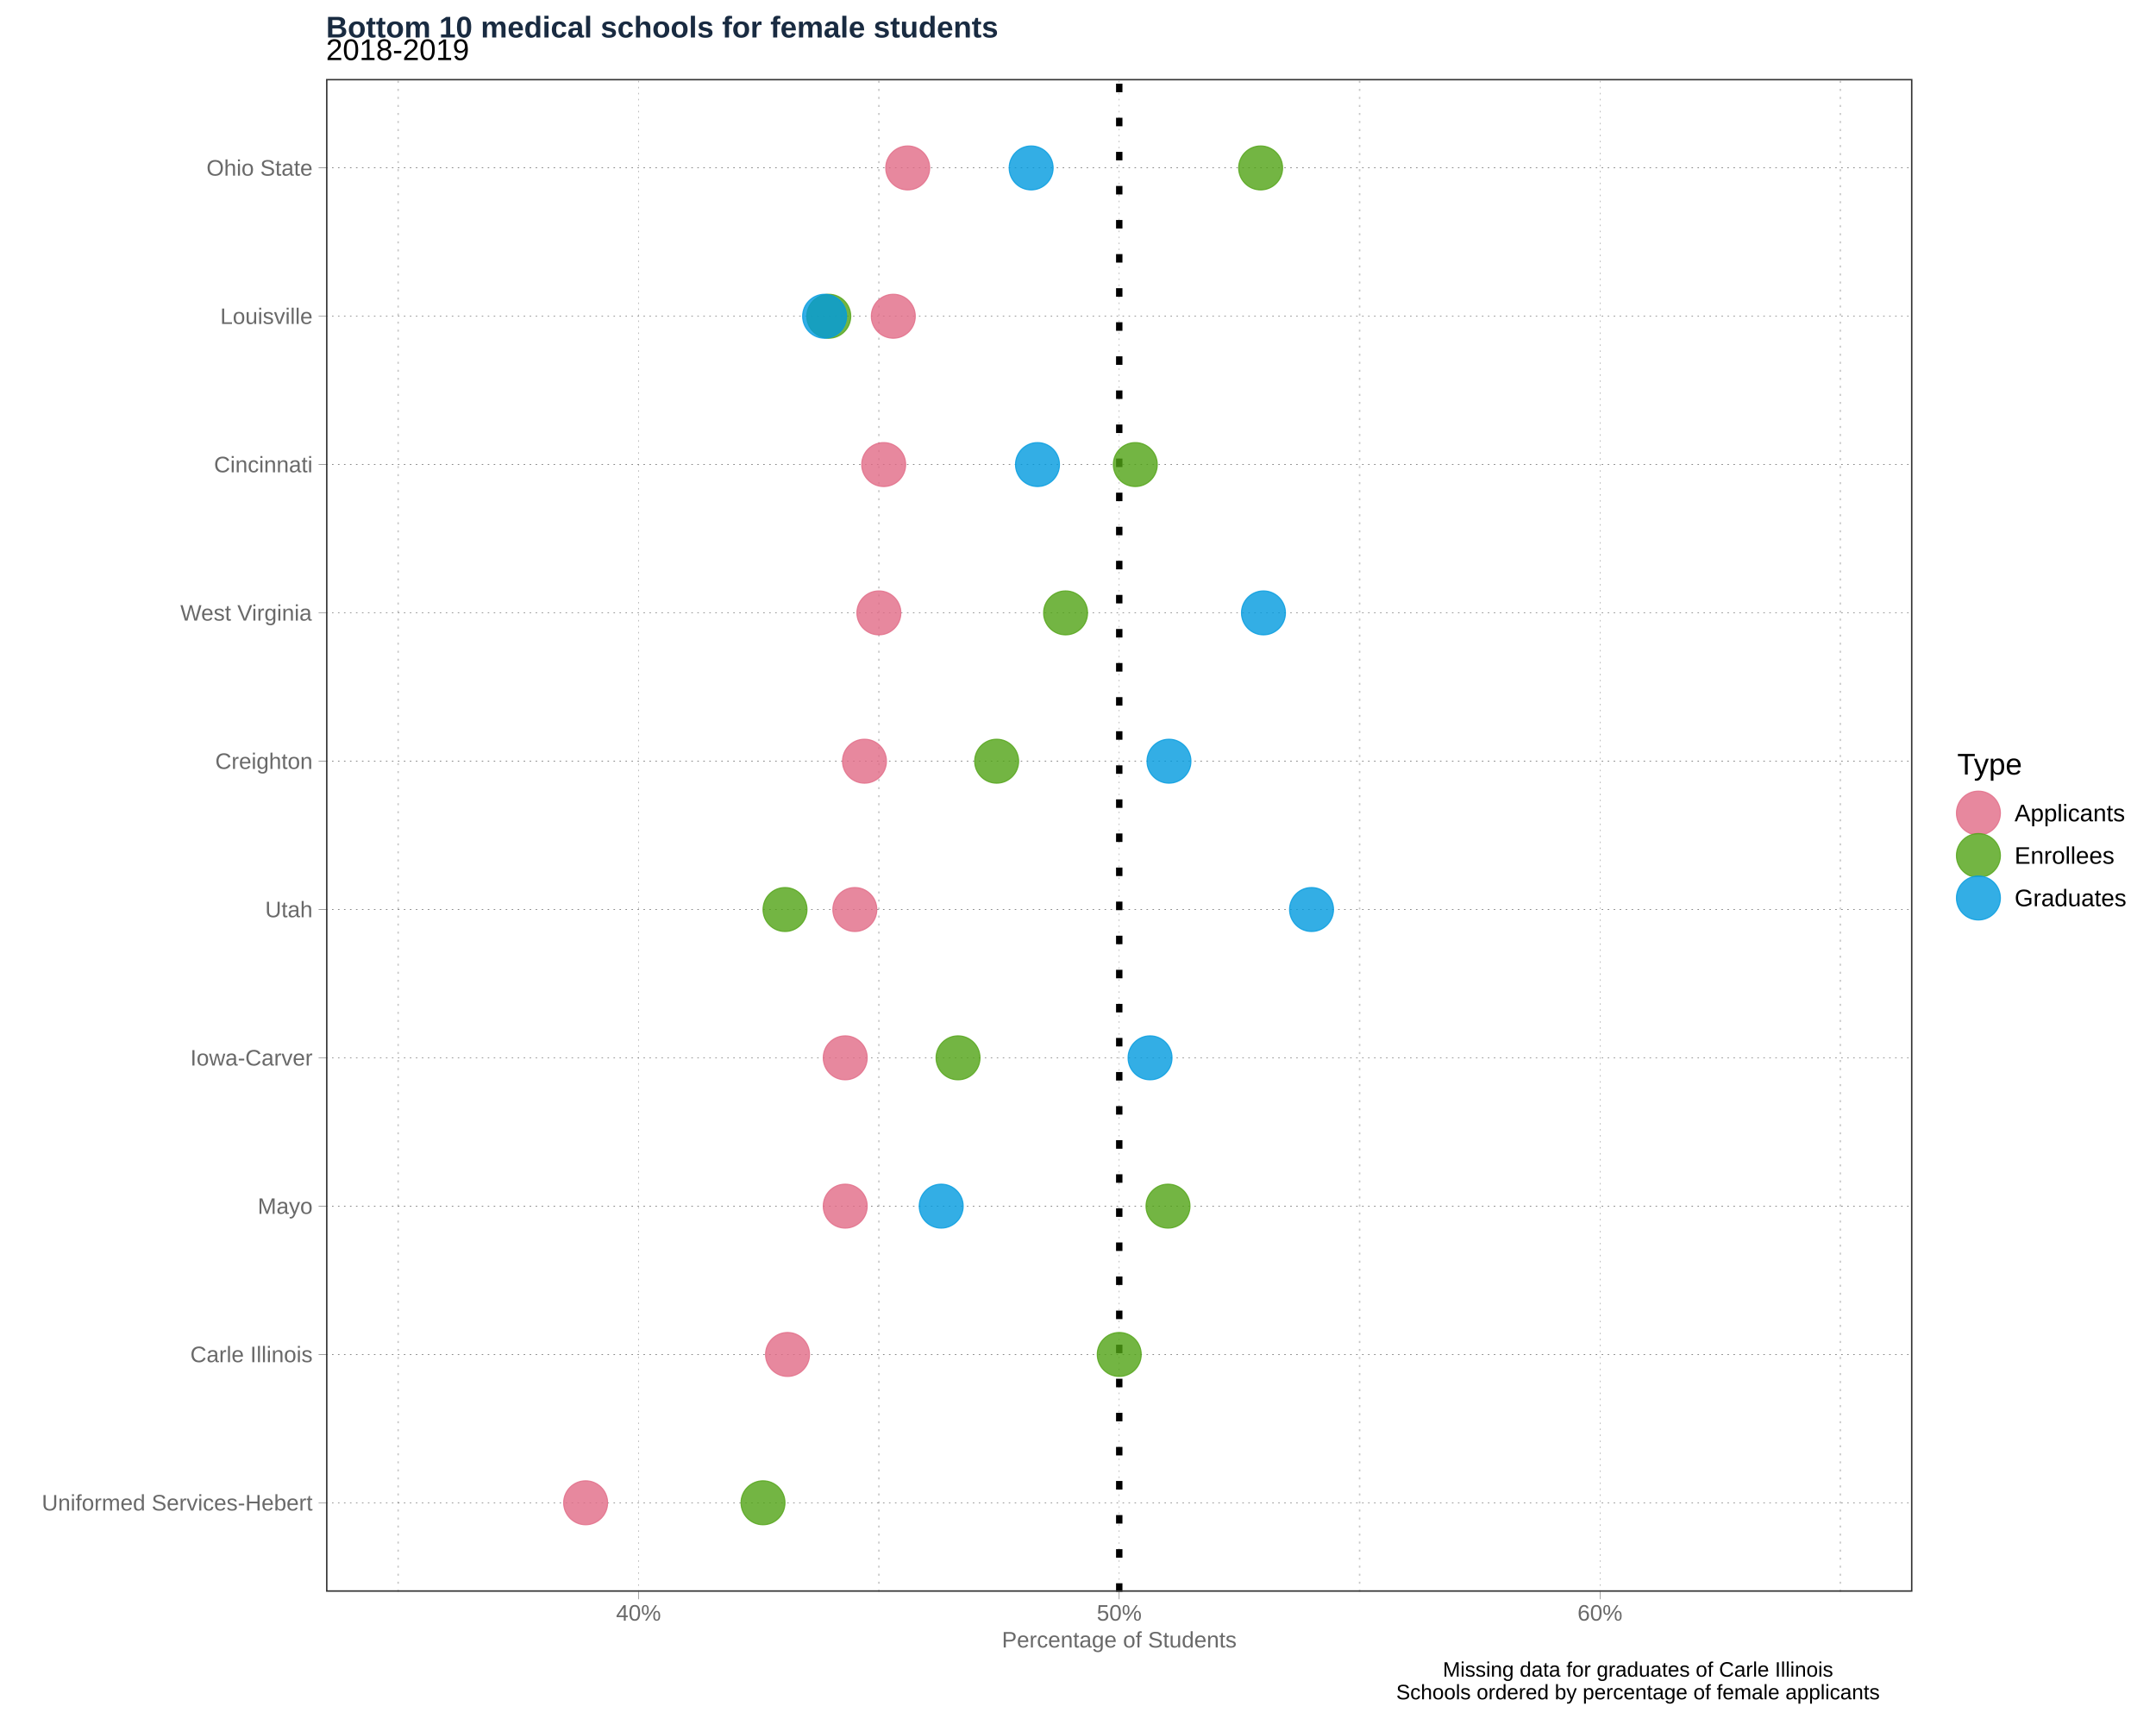
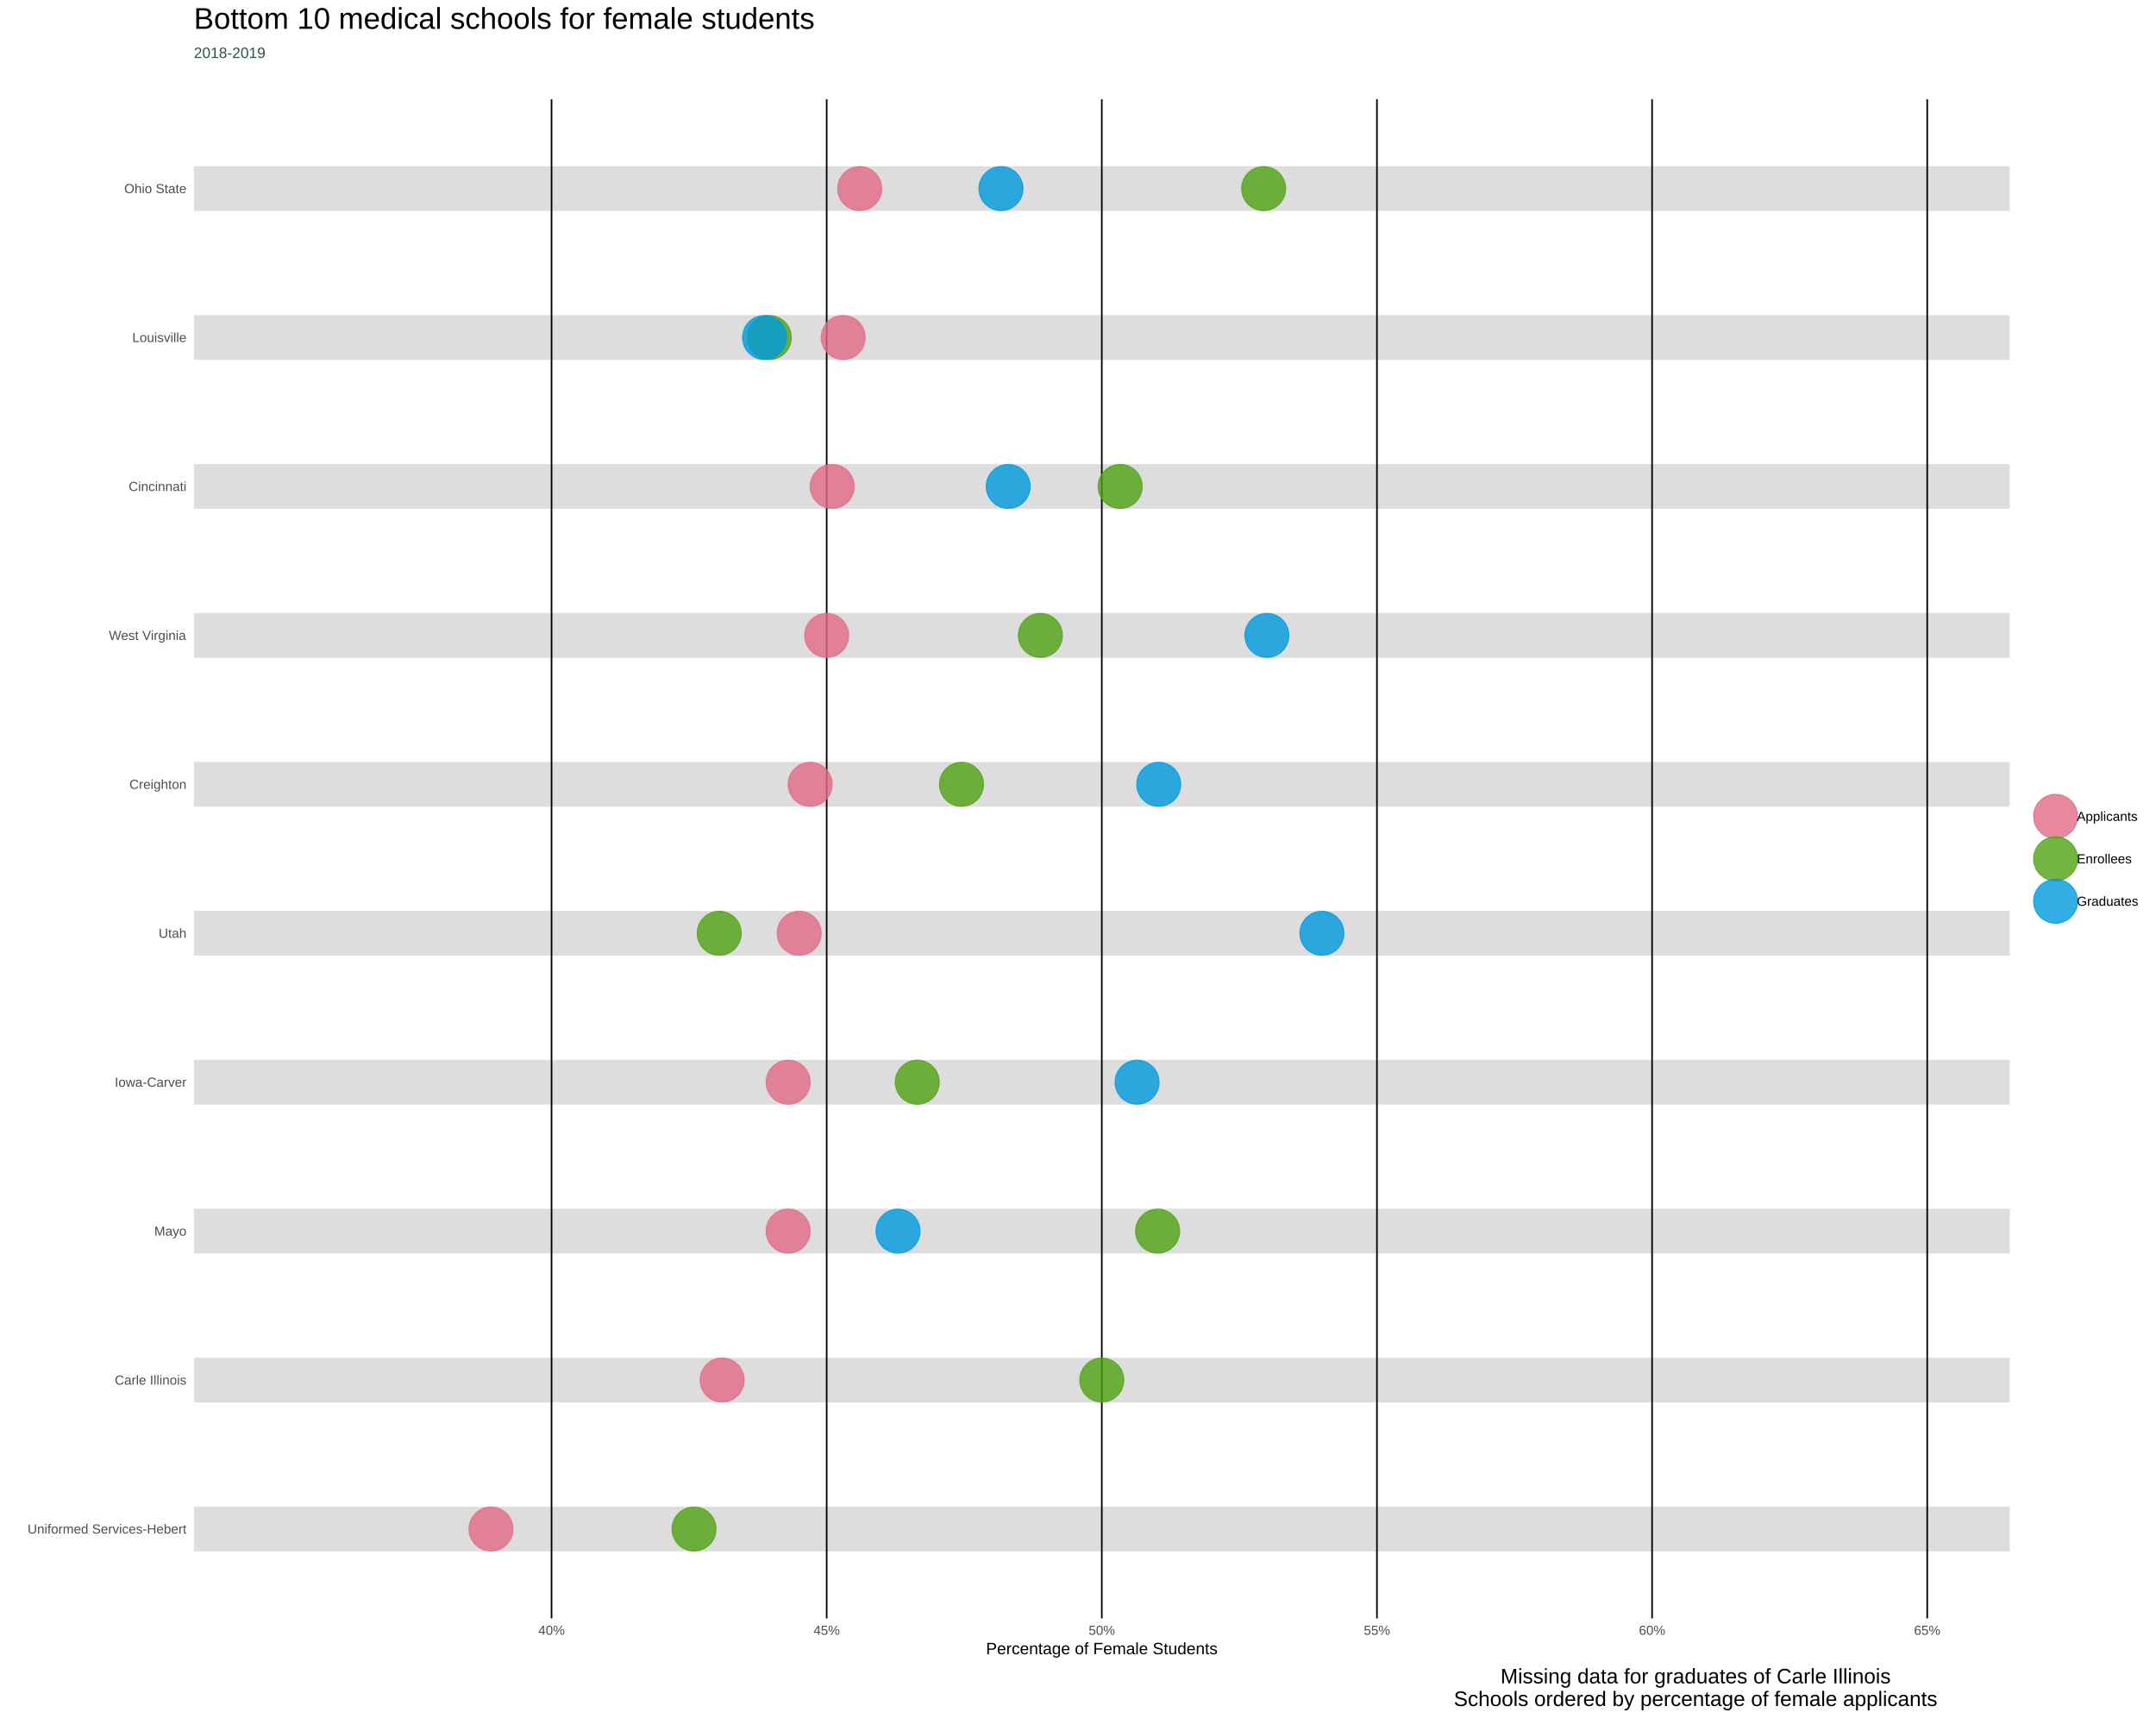
<svg xmlns="http://www.w3.org/2000/svg" viewBox="0 0 1440.00 1152.00">
  <defs>
    <style type="text/css">
    line, polyline, path, rect, circle {
      fill: none;
      stroke: #000000;
      stroke-linecap: round;
      stroke-linejoin: round;
      stroke-miterlimit: 10.00;
    }
  </style>
  </defs>
  <rect width="100%" height="100%" style="stroke: none; fill: #FFFFFF;" />
-   <rect x="0.00" y="0.00" width="1440.00" height="1152.00" style="stroke-width: 1.94; stroke: #FFFFFF; fill: #FFFFFF;" />
  <defs>
-     <clipPath id="cpMjE3Ljc2NHwxMjc3LjMzfDEwNjMuMDJ8NTIuNzI0OA==">
-       <rect x="217.76" y="52.72" width="1059.57" height="1010.29" />
+     <clipPath id="cpMTI5LjQ4M3wxMzQyLjMzfDEwODAuOHw2Ni4yNjgz">
+       <rect x="129.48" y="66.27" width="1212.84" height="1014.53" />
    </clipPath>
  </defs>
-   <rect x="217.76" y="52.72" width="1059.57" height="1010.29" style="stroke-width: 1.94; stroke: none; fill: #FFFFFF;" clip-path="url(#cpMjE3Ljc2NHwxMjc3LjMzfDEwNjMuMDJ8NTIuNzI0OA==)" />
-   <polyline points="265.93,1063.02 265.93,52.72 " style="stroke-width: 1.00; stroke: #C8C8C8; stroke-dasharray: 1.34,4.02; stroke-linecap: butt;" clip-path="url(#cpMjE3Ljc2NHwxMjc3LjMzfDEwNjMuMDJ8NTIuNzI0OA==)" />
-   <polyline points="587.01,1063.02 587.01,52.72 " style="stroke-width: 1.00; stroke: #C8C8C8; stroke-dasharray: 1.34,4.02; stroke-linecap: butt;" clip-path="url(#cpMjE3Ljc2NHwxMjc3LjMzfDEwNjMuMDJ8NTIuNzI0OA==)" />
-   <polyline points="908.09,1063.02 908.09,52.72 " style="stroke-width: 1.00; stroke: #C8C8C8; stroke-dasharray: 1.34,4.02; stroke-linecap: butt;" clip-path="url(#cpMjE3Ljc2NHwxMjc3LjMzfDEwNjMuMDJ8NTIuNzI0OA==)" />
-   <polyline points="1229.17,1063.02 1229.17,52.72 " style="stroke-width: 1.00; stroke: #C8C8C8; stroke-dasharray: 1.34,4.02; stroke-linecap: butt;" clip-path="url(#cpMjE3Ljc2NHwxMjc3LjMzfDEwNjMuMDJ8NTIuNzI0OA==)" />
-   <polyline points="217.76,1003.59 1277.33,1003.59 " style="stroke-width: 0.25; stroke-dasharray: 1.00,3.00; stroke-linecap: butt;" clip-path="url(#cpMjE3Ljc2NHwxMjc3LjMzfDEwNjMuMDJ8NTIuNzI0OA==)" />
-   <polyline points="217.76,904.54 1277.33,904.54 " style="stroke-width: 0.25; stroke-dasharray: 1.00,3.00; stroke-linecap: butt;" clip-path="url(#cpMjE3Ljc2NHwxMjc3LjMzfDEwNjMuMDJ8NTIuNzI0OA==)" />
-   <polyline points="217.76,805.49 1277.33,805.49 " style="stroke-width: 0.25; stroke-dasharray: 1.00,3.00; stroke-linecap: butt;" clip-path="url(#cpMjE3Ljc2NHwxMjc3LjMzfDEwNjMuMDJ8NTIuNzI0OA==)" />
-   <polyline points="217.76,706.44 1277.33,706.44 " style="stroke-width: 0.25; stroke-dasharray: 1.00,3.00; stroke-linecap: butt;" clip-path="url(#cpMjE3Ljc2NHwxMjc3LjMzfDEwNjMuMDJ8NTIuNzI0OA==)" />
-   <polyline points="217.76,607.40 1277.33,607.40 " style="stroke-width: 0.25; stroke-dasharray: 1.00,3.00; stroke-linecap: butt;" clip-path="url(#cpMjE3Ljc2NHwxMjc3LjMzfDEwNjMuMDJ8NTIuNzI0OA==)" />
-   <polyline points="217.76,508.35 1277.33,508.35 " style="stroke-width: 0.25; stroke-dasharray: 1.00,3.00; stroke-linecap: butt;" clip-path="url(#cpMjE3Ljc2NHwxMjc3LjMzfDEwNjMuMDJ8NTIuNzI0OA==)" />
-   <polyline points="217.76,409.30 1277.33,409.30 " style="stroke-width: 0.25; stroke-dasharray: 1.00,3.00; stroke-linecap: butt;" clip-path="url(#cpMjE3Ljc2NHwxMjc3LjMzfDEwNjMuMDJ8NTIuNzI0OA==)" />
-   <polyline points="217.76,310.25 1277.33,310.25 " style="stroke-width: 0.25; stroke-dasharray: 1.00,3.00; stroke-linecap: butt;" clip-path="url(#cpMjE3Ljc2NHwxMjc3LjMzfDEwNjMuMDJ8NTIuNzI0OA==)" />
-   <polyline points="217.76,211.20 1277.33,211.20 " style="stroke-width: 0.25; stroke-dasharray: 1.00,3.00; stroke-linecap: butt;" clip-path="url(#cpMjE3Ljc2NHwxMjc3LjMzfDEwNjMuMDJ8NTIuNzI0OA==)" />
-   <polyline points="217.76,112.15 1277.33,112.15 " style="stroke-width: 0.25; stroke-dasharray: 1.00,3.00; stroke-linecap: butt;" clip-path="url(#cpMjE3Ljc2NHwxMjc3LjMzfDEwNjMuMDJ8NTIuNzI0OA==)" />
-   <polyline points="426.47,1063.02 426.47,52.72 " style="stroke-width: 0.25; stroke: #696969; stroke-dasharray: 1.00,3.00; stroke-linecap: butt;" clip-path="url(#cpMjE3Ljc2NHwxMjc3LjMzfDEwNjMuMDJ8NTIuNzI0OA==)" />
-   <polyline points="747.55,1063.02 747.55,52.72 " style="stroke-width: 0.25; stroke: #696969; stroke-dasharray: 1.00,3.00; stroke-linecap: butt;" clip-path="url(#cpMjE3Ljc2NHwxMjc3LjMzfDEwNjMuMDJ8NTIuNzI0OA==)" />
-   <polyline points="1068.63,1063.02 1068.63,52.72 " style="stroke-width: 0.25; stroke: #696969; stroke-dasharray: 1.00,3.00; stroke-linecap: butt;" clip-path="url(#cpMjE3Ljc2NHwxMjc3LjMzfDEwNjMuMDJ8NTIuNzI0OA==)" />
-   <line x1="747.55" y1="1063.02" x2="747.55" y2="52.72" style="stroke-width: 4.27; stroke-dasharray: 5.69,17.07; stroke-linecap: butt;" clip-path="url(#cpMjE3Ljc2NHwxMjc3LjMzfDEwNjMuMDJ8NTIuNzI0OA==)" />
-   <circle cx="606.27" cy="112.15" r="11.02pt" style="stroke-width: 0.71; stroke: #E16A86; stroke-opacity: 0.80; fill: #E16A86; fill-opacity: 0.80;" clip-path="url(#cpMjE3Ljc2NHwxMjc3LjMzfDEwNjMuMDJ8NTIuNzI0OA==)" />
-   <circle cx="596.64" cy="211.20" r="11.02pt" style="stroke-width: 0.71; stroke: #E16A86; stroke-opacity: 0.80; fill: #E16A86; fill-opacity: 0.80;" clip-path="url(#cpMjE3Ljc2NHwxMjc3LjMzfDEwNjMuMDJ8NTIuNzI0OA==)" />
-   <circle cx="590.22" cy="310.25" r="11.02pt" style="stroke-width: 0.71; stroke: #E16A86; stroke-opacity: 0.80; fill: #E16A86; fill-opacity: 0.80;" clip-path="url(#cpMjE3Ljc2NHwxMjc3LjMzfDEwNjMuMDJ8NTIuNzI0OA==)" />
-   <circle cx="587.01" cy="409.30" r="11.02pt" style="stroke-width: 0.71; stroke: #E16A86; stroke-opacity: 0.80; fill: #E16A86; fill-opacity: 0.80;" clip-path="url(#cpMjE3Ljc2NHwxMjc3LjMzfDEwNjMuMDJ8NTIuNzI0OA==)" />
-   <circle cx="577.38" cy="508.35" r="11.02pt" style="stroke-width: 0.71; stroke: #E16A86; stroke-opacity: 0.80; fill: #E16A86; fill-opacity: 0.80;" clip-path="url(#cpMjE3Ljc2NHwxMjc3LjMzfDEwNjMuMDJ8NTIuNzI0OA==)" />
-   <circle cx="570.95" cy="607.40" r="11.02pt" style="stroke-width: 0.71; stroke: #E16A86; stroke-opacity: 0.80; fill: #E16A86; fill-opacity: 0.80;" clip-path="url(#cpMjE3Ljc2NHwxMjc3LjMzfDEwNjMuMDJ8NTIuNzI0OA==)" />
-   <circle cx="564.53" cy="706.44" r="11.02pt" style="stroke-width: 0.71; stroke: #E16A86; stroke-opacity: 0.80; fill: #E16A86; fill-opacity: 0.80;" clip-path="url(#cpMjE3Ljc2NHwxMjc3LjMzfDEwNjMuMDJ8NTIuNzI0OA==)" />
-   <circle cx="564.53" cy="805.49" r="11.02pt" style="stroke-width: 0.71; stroke: #E16A86; stroke-opacity: 0.80; fill: #E16A86; fill-opacity: 0.80;" clip-path="url(#cpMjE3Ljc2NHwxMjc3LjMzfDEwNjMuMDJ8NTIuNzI0OA==)" />
-   <circle cx="526.00" cy="904.54" r="11.02pt" style="stroke-width: 0.71; stroke: #E16A86; stroke-opacity: 0.80; fill: #E16A86; fill-opacity: 0.80;" clip-path="url(#cpMjE3Ljc2NHwxMjc3LjMzfDEwNjMuMDJ8NTIuNzI0OA==)" />
-   <circle cx="391.15" cy="1003.59" r="11.02pt" style="stroke-width: 0.71; stroke: #E16A86; stroke-opacity: 0.80; fill: #E16A86; fill-opacity: 0.80;" clip-path="url(#cpMjE3Ljc2NHwxMjc3LjMzfDEwNjMuMDJ8NTIuNzI0OA==)" />
-   <circle cx="841.98" cy="112.15" r="11.02pt" style="stroke-width: 0.71; stroke: #50A315; stroke-opacity: 0.80; fill: #50A315; fill-opacity: 0.80;" clip-path="url(#cpMjE3Ljc2NHwxMjc3LjMzfDEwNjMuMDJ8NTIuNzI0OA==)" />
-   <circle cx="553.54" cy="211.20" r="11.02pt" style="stroke-width: 0.71; stroke: #50A315; stroke-opacity: 0.80; fill: #50A315; fill-opacity: 0.80;" clip-path="url(#cpMjE3Ljc2NHwxMjc3LjMzfDEwNjMuMDJ8NTIuNzI0OA==)" />
-   <circle cx="758.27" cy="310.25" r="11.02pt" style="stroke-width: 0.71; stroke: #50A315; stroke-opacity: 0.80; fill: #50A315; fill-opacity: 0.80;" clip-path="url(#cpMjE3Ljc2NHwxMjc3LjMzfDEwNjMuMDJ8NTIuNzI0OA==)" />
-   <circle cx="711.71" cy="409.30" r="11.02pt" style="stroke-width: 0.71; stroke: #50A315; stroke-opacity: 0.80; fill: #50A315; fill-opacity: 0.80;" clip-path="url(#cpMjE3Ljc2NHwxMjc3LjMzfDEwNjMuMDJ8NTIuNzI0OA==)" />
-   <circle cx="665.67" cy="508.35" r="11.02pt" style="stroke-width: 0.71; stroke: #50A315; stroke-opacity: 0.80; fill: #50A315; fill-opacity: 0.80;" clip-path="url(#cpMjE3Ljc2NHwxMjc3LjMzfDEwNjMuMDJ8NTIuNzI0OA==)" />
-   <circle cx="524.32" cy="607.40" r="11.02pt" style="stroke-width: 0.71; stroke: #50A315; stroke-opacity: 0.80; fill: #50A315; fill-opacity: 0.80;" clip-path="url(#cpMjE3Ljc2NHwxMjc3LjMzfDEwNjMuMDJ8NTIuNzI0OA==)" />
-   <circle cx="639.88" cy="706.44" r="11.02pt" style="stroke-width: 0.71; stroke: #50A315; stroke-opacity: 0.80; fill: #50A315; fill-opacity: 0.80;" clip-path="url(#cpMjE3Ljc2NHwxMjc3LjMzfDEwNjMuMDJ8NTIuNzI0OA==)" />
-   <circle cx="780.12" cy="805.49" r="11.02pt" style="stroke-width: 0.71; stroke: #50A315; stroke-opacity: 0.80; fill: #50A315; fill-opacity: 0.80;" clip-path="url(#cpMjE3Ljc2NHwxMjc3LjMzfDEwNjMuMDJ8NTIuNzI0OA==)" />
-   <circle cx="747.55" cy="904.54" r="11.02pt" style="stroke-width: 0.71; stroke: #50A315; stroke-opacity: 0.80; fill: #50A315; fill-opacity: 0.80;" clip-path="url(#cpMjE3Ljc2NHwxMjc3LjMzfDEwNjMuMDJ8NTIuNzI0OA==)" />
-   <circle cx="509.62" cy="1003.59" r="11.02pt" style="stroke-width: 0.71; stroke: #50A315; stroke-opacity: 0.80; fill: #50A315; fill-opacity: 0.80;" clip-path="url(#cpMjE3Ljc2NHwxMjc3LjMzfDEwNjMuMDJ8NTIuNzI0OA==)" />
-   <circle cx="688.71" cy="112.15" r="11.02pt" style="stroke-width: 0.71; stroke: #009ADE; stroke-opacity: 0.80; fill: #009ADE; fill-opacity: 0.80;" clip-path="url(#cpMjE3Ljc2NHwxMjc3LjMzfDEwNjMuMDJ8NTIuNzI0OA==)" />
-   <circle cx="550.76" cy="211.20" r="11.02pt" style="stroke-width: 0.71; stroke: #009ADE; stroke-opacity: 0.80; fill: #009ADE; fill-opacity: 0.80;" clip-path="url(#cpMjE3Ljc2NHwxMjc3LjMzfDEwNjMuMDJ8NTIuNzI0OA==)" />
-   <circle cx="692.94" cy="310.25" r="11.02pt" style="stroke-width: 0.71; stroke: #009ADE; stroke-opacity: 0.80; fill: #009ADE; fill-opacity: 0.80;" clip-path="url(#cpMjE3Ljc2NHwxMjc3LjMzfDEwNjMuMDJ8NTIuNzI0OA==)" />
-   <circle cx="843.87" cy="409.30" r="11.02pt" style="stroke-width: 0.71; stroke: #009ADE; stroke-opacity: 0.80; fill: #009ADE; fill-opacity: 0.80;" clip-path="url(#cpMjE3Ljc2NHwxMjc3LjMzfDEwNjMuMDJ8NTIuNzI0OA==)" />
-   <circle cx="780.76" cy="508.35" r="11.02pt" style="stroke-width: 0.71; stroke: #009ADE; stroke-opacity: 0.80; fill: #009ADE; fill-opacity: 0.80;" clip-path="url(#cpMjE3Ljc2NHwxMjc3LjMzfDEwNjMuMDJ8NTIuNzI0OA==)" />
-   <circle cx="875.98" cy="607.40" r="11.02pt" style="stroke-width: 0.71; stroke: #009ADE; stroke-opacity: 0.80; fill: #009ADE; fill-opacity: 0.80;" clip-path="url(#cpMjE3Ljc2NHwxMjc3LjMzfDEwNjMuMDJ8NTIuNzI0OA==)" />
-   <circle cx="768.13" cy="706.44" r="11.02pt" style="stroke-width: 0.71; stroke: #009ADE; stroke-opacity: 0.80; fill: #009ADE; fill-opacity: 0.80;" clip-path="url(#cpMjE3Ljc2NHwxMjc3LjMzfDEwNjMuMDJ8NTIuNzI0OA==)" />
-   <circle cx="628.63" cy="805.49" r="11.02pt" style="stroke-width: 0.71; stroke: #009ADE; stroke-opacity: 0.80; fill: #009ADE; fill-opacity: 0.80;" clip-path="url(#cpMjE3Ljc2NHwxMjc3LjMzfDEwNjMuMDJ8NTIuNzI0OA==)" />
-   <rect x="217.76" y="52.72" width="1059.57" height="1010.29" style="stroke-width: 1.94; stroke: #333333;" clip-path="url(#cpMjE3Ljc2NHwxMjc3LjMzfDEwNjMuMDJ8NTIuNzI0OA==)" />
+   <polyline points="129.48,1021.12 1342.33,1021.12 " style="stroke-width: 29.88; stroke: #DDDDDD; stroke-linecap: butt;" clip-path="url(#cpMTI5LjQ4M3wxMzQyLjMzfDEwODAuOHw2Ni4yNjgz)" />
+   <polyline points="129.48,921.65 1342.33,921.65 " style="stroke-width: 29.88; stroke: #DDDDDD; stroke-linecap: butt;" clip-path="url(#cpMTI5LjQ4M3wxMzQyLjMzfDEwODAuOHw2Ni4yNjgz)" />
+   <polyline points="129.48,822.19 1342.33,822.19 " style="stroke-width: 29.88; stroke: #DDDDDD; stroke-linecap: butt;" clip-path="url(#cpMTI5LjQ4M3wxMzQyLjMzfDEwODAuOHw2Ni4yNjgz)" />
+   <polyline points="129.48,722.73 1342.33,722.73 " style="stroke-width: 29.88; stroke: #DDDDDD; stroke-linecap: butt;" clip-path="url(#cpMTI5LjQ4M3wxMzQyLjMzfDEwODAuOHw2Ni4yNjgz)" />
+   <polyline points="129.48,623.26 1342.33,623.26 " style="stroke-width: 29.88; stroke: #DDDDDD; stroke-linecap: butt;" clip-path="url(#cpMTI5LjQ4M3wxMzQyLjMzfDEwODAuOHw2Ni4yNjgz)" />
+   <polyline points="129.48,523.80 1342.33,523.80 " style="stroke-width: 29.88; stroke: #DDDDDD; stroke-linecap: butt;" clip-path="url(#cpMTI5LjQ4M3wxMzQyLjMzfDEwODAuOHw2Ni4yNjgz)" />
+   <polyline points="129.48,424.34 1342.33,424.34 " style="stroke-width: 29.88; stroke: #DDDDDD; stroke-linecap: butt;" clip-path="url(#cpMTI5LjQ4M3wxMzQyLjMzfDEwODAuOHw2Ni4yNjgz)" />
+   <polyline points="129.48,324.87 1342.33,324.87 " style="stroke-width: 29.88; stroke: #DDDDDD; stroke-linecap: butt;" clip-path="url(#cpMTI5LjQ4M3wxMzQyLjMzfDEwODAuOHw2Ni4yNjgz)" />
+   <polyline points="129.48,225.41 1342.33,225.41 " style="stroke-width: 29.88; stroke: #DDDDDD; stroke-linecap: butt;" clip-path="url(#cpMTI5LjQ4M3wxMzQyLjMzfDEwODAuOHw2Ni4yNjgz)" />
+   <polyline points="129.48,125.95 1342.33,125.95 " style="stroke-width: 29.88; stroke: #DDDDDD; stroke-linecap: butt;" clip-path="url(#cpMTI5LjQ4M3wxMzQyLjMzfDEwODAuOHw2Ni4yNjgz)" />
+   <polyline points="368.38,1080.80 368.38,66.27 " style="stroke-width: 1.07; stroke-linecap: butt;" clip-path="url(#cpMTI5LjQ4M3wxMzQyLjMzfDEwODAuOHw2Ni4yNjgz)" />
+   <polyline points="552.14,1080.80 552.14,66.27 " style="stroke-width: 1.07; stroke-linecap: butt;" clip-path="url(#cpMTI5LjQ4M3wxMzQyLjMzfDEwODAuOHw2Ni4yNjgz)" />
+   <polyline points="735.90,1080.80 735.90,66.27 " style="stroke-width: 1.07; stroke-linecap: butt;" clip-path="url(#cpMTI5LjQ4M3wxMzQyLjMzfDEwODAuOHw2Ni4yNjgz)" />
+   <polyline points="919.67,1080.80 919.67,66.27 " style="stroke-width: 1.07; stroke-linecap: butt;" clip-path="url(#cpMTI5LjQ4M3wxMzQyLjMzfDEwODAuOHw2Ni4yNjgz)" />
+   <polyline points="1103.43,1080.80 1103.43,66.27 " style="stroke-width: 1.07; stroke-linecap: butt;" clip-path="url(#cpMTI5LjQ4M3wxMzQyLjMzfDEwODAuOHw2Ni4yNjgz)" />
+   <polyline points="1287.20,1080.80 1287.20,66.27 " style="stroke-width: 1.07; stroke-linecap: butt;" clip-path="url(#cpMTI5LjQ4M3wxMzQyLjMzfDEwODAuOHw2Ni4yNjgz)" />
+   <circle cx="574.19" cy="125.95" r="11.02pt" style="stroke-width: 0.71; stroke: #E16A86; stroke-opacity: 0.80; fill: #E16A86; fill-opacity: 0.80;" clip-path="url(#cpMTI5LjQ4M3wxMzQyLjMzfDEwODAuOHw2Ni4yNjgz)" />
+   <circle cx="563.17" cy="225.41" r="11.02pt" style="stroke-width: 0.71; stroke: #E16A86; stroke-opacity: 0.80; fill: #E16A86; fill-opacity: 0.80;" clip-path="url(#cpMTI5LjQ4M3wxMzQyLjMzfDEwODAuOHw2Ni4yNjgz)" />
+   <circle cx="555.82" cy="324.87" r="11.02pt" style="stroke-width: 0.71; stroke: #E16A86; stroke-opacity: 0.80; fill: #E16A86; fill-opacity: 0.80;" clip-path="url(#cpMTI5LjQ4M3wxMzQyLjMzfDEwODAuOHw2Ni4yNjgz)" />
+   <circle cx="552.14" cy="424.34" r="11.02pt" style="stroke-width: 0.71; stroke: #E16A86; stroke-opacity: 0.80; fill: #E16A86; fill-opacity: 0.80;" clip-path="url(#cpMTI5LjQ4M3wxMzQyLjMzfDEwODAuOHw2Ni4yNjgz)" />
+   <circle cx="541.11" cy="523.80" r="11.02pt" style="stroke-width: 0.71; stroke: #E16A86; stroke-opacity: 0.80; fill: #E16A86; fill-opacity: 0.80;" clip-path="url(#cpMTI5LjQ4M3wxMzQyLjMzfDEwODAuOHw2Ni4yNjgz)" />
+   <circle cx="533.76" cy="623.26" r="11.02pt" style="stroke-width: 0.71; stroke: #E16A86; stroke-opacity: 0.80; fill: #E16A86; fill-opacity: 0.80;" clip-path="url(#cpMTI5LjQ4M3wxMzQyLjMzfDEwODAuOHw2Ni4yNjgz)" />
+   <circle cx="526.41" cy="722.73" r="11.02pt" style="stroke-width: 0.71; stroke: #E16A86; stroke-opacity: 0.80; fill: #E16A86; fill-opacity: 0.80;" clip-path="url(#cpMTI5LjQ4M3wxMzQyLjMzfDEwODAuOHw2Ni4yNjgz)" />
+   <circle cx="526.41" cy="822.19" r="11.02pt" style="stroke-width: 0.71; stroke: #E16A86; stroke-opacity: 0.80; fill: #E16A86; fill-opacity: 0.80;" clip-path="url(#cpMTI5LjQ4M3wxMzQyLjMzfDEwODAuOHw2Ni4yNjgz)" />
+   <circle cx="482.31" cy="921.65" r="11.02pt" style="stroke-width: 0.71; stroke: #E16A86; stroke-opacity: 0.80; fill: #E16A86; fill-opacity: 0.80;" clip-path="url(#cpMTI5LjQ4M3wxMzQyLjMzfDEwODAuOHw2Ni4yNjgz)" />
+   <circle cx="327.95" cy="1021.12" r="11.02pt" style="stroke-width: 0.71; stroke: #E16A86; stroke-opacity: 0.80; fill: #E16A86; fill-opacity: 0.80;" clip-path="url(#cpMTI5LjQ4M3wxMzQyLjMzfDEwODAuOHw2Ni4yNjgz)" />
+   <circle cx="844.00" cy="125.95" r="11.02pt" style="stroke-width: 0.71; stroke: #50A315; stroke-opacity: 0.80; fill: #50A315; fill-opacity: 0.80;" clip-path="url(#cpMTI5LjQ4M3wxMzQyLjMzfDEwODAuOHw2Ni4yNjgz)" />
+   <circle cx="513.83" cy="225.41" r="11.02pt" style="stroke-width: 0.71; stroke: #50A315; stroke-opacity: 0.80; fill: #50A315; fill-opacity: 0.80;" clip-path="url(#cpMTI5LjQ4M3wxMzQyLjMzfDEwODAuOHw2Ni4yNjgz)" />
+   <circle cx="748.17" cy="324.87" r="11.02pt" style="stroke-width: 0.71; stroke: #50A315; stroke-opacity: 0.80; fill: #50A315; fill-opacity: 0.80;" clip-path="url(#cpMTI5LjQ4M3wxMzQyLjMzfDEwODAuOHw2Ni4yNjgz)" />
+   <circle cx="694.89" cy="424.34" r="11.02pt" style="stroke-width: 0.71; stroke: #50A315; stroke-opacity: 0.80; fill: #50A315; fill-opacity: 0.80;" clip-path="url(#cpMTI5LjQ4M3wxMzQyLjMzfDEwODAuOHw2Ni4yNjgz)" />
+   <circle cx="642.18" cy="523.80" r="11.02pt" style="stroke-width: 0.71; stroke: #50A315; stroke-opacity: 0.80; fill: #50A315; fill-opacity: 0.80;" clip-path="url(#cpMTI5LjQ4M3wxMzQyLjMzfDEwODAuOHw2Ni4yNjgz)" />
+   <circle cx="480.38" cy="623.26" r="11.02pt" style="stroke-width: 0.71; stroke: #50A315; stroke-opacity: 0.80; fill: #50A315; fill-opacity: 0.80;" clip-path="url(#cpMTI5LjQ4M3wxMzQyLjMzfDEwODAuOHw2Ni4yNjgz)" />
+   <circle cx="612.66" cy="722.73" r="11.02pt" style="stroke-width: 0.71; stroke: #50A315; stroke-opacity: 0.80; fill: #50A315; fill-opacity: 0.80;" clip-path="url(#cpMTI5LjQ4M3wxMzQyLjMzfDEwODAuOHw2Ni4yNjgz)" />
+   <circle cx="773.19" cy="822.19" r="11.02pt" style="stroke-width: 0.71; stroke: #50A315; stroke-opacity: 0.80; fill: #50A315; fill-opacity: 0.80;" clip-path="url(#cpMTI5LjQ4M3wxMzQyLjMzfDEwODAuOHw2Ni4yNjgz)" />
+   <circle cx="735.90" cy="921.65" r="11.02pt" style="stroke-width: 0.71; stroke: #50A315; stroke-opacity: 0.80; fill: #50A315; fill-opacity: 0.80;" clip-path="url(#cpMTI5LjQ4M3wxMzQyLjMzfDEwODAuOHw2Ni4yNjgz)" />
+   <circle cx="463.56" cy="1021.12" r="11.02pt" style="stroke-width: 0.71; stroke: #50A315; stroke-opacity: 0.80; fill: #50A315; fill-opacity: 0.80;" clip-path="url(#cpMTI5LjQ4M3wxMzQyLjMzfDEwODAuOHw2Ni4yNjgz)" />
+   <circle cx="668.56" cy="125.95" r="11.02pt" style="stroke-width: 0.71; stroke: #009ADE; stroke-opacity: 0.80; fill: #009ADE; fill-opacity: 0.80;" clip-path="url(#cpMTI5LjQ4M3wxMzQyLjMzfDEwODAuOHw2Ni4yNjgz)" />
+   <circle cx="510.64" cy="225.41" r="11.02pt" style="stroke-width: 0.71; stroke: #009ADE; stroke-opacity: 0.80; fill: #009ADE; fill-opacity: 0.80;" clip-path="url(#cpMTI5LjQ4M3wxMzQyLjMzfDEwODAuOHw2Ni4yNjgz)" />
+   <circle cx="673.40" cy="324.87" r="11.02pt" style="stroke-width: 0.71; stroke: #009ADE; stroke-opacity: 0.80; fill: #009ADE; fill-opacity: 0.80;" clip-path="url(#cpMTI5LjQ4M3wxMzQyLjMzfDEwODAuOHw2Ni4yNjgz)" />
+   <circle cx="846.16" cy="424.34" r="11.02pt" style="stroke-width: 0.71; stroke: #009ADE; stroke-opacity: 0.80; fill: #009ADE; fill-opacity: 0.80;" clip-path="url(#cpMTI5LjQ4M3wxMzQyLjMzfDEwODAuOHw2Ni4yNjgz)" />
+   <circle cx="773.92" cy="523.80" r="11.02pt" style="stroke-width: 0.71; stroke: #009ADE; stroke-opacity: 0.80; fill: #009ADE; fill-opacity: 0.80;" clip-path="url(#cpMTI5LjQ4M3wxMzQyLjMzfDEwODAuOHw2Ni4yNjgz)" />
+   <circle cx="882.92" cy="623.26" r="11.02pt" style="stroke-width: 0.71; stroke: #009ADE; stroke-opacity: 0.80; fill: #009ADE; fill-opacity: 0.80;" clip-path="url(#cpMTI5LjQ4M3wxMzQyLjMzfDEwODAuOHw2Ni4yNjgz)" />
+   <circle cx="759.46" cy="722.73" r="11.02pt" style="stroke-width: 0.71; stroke: #009ADE; stroke-opacity: 0.80; fill: #009ADE; fill-opacity: 0.80;" clip-path="url(#cpMTI5LjQ4M3wxMzQyLjMzfDEwODAuOHw2Ni4yNjgz)" />
+   <circle cx="599.78" cy="822.19" r="11.02pt" style="stroke-width: 0.71; stroke: #009ADE; stroke-opacity: 0.80; fill: #009ADE; fill-opacity: 0.80;" clip-path="url(#cpMTI5LjQ4M3wxMzQyLjMzfDEwODAuOHw2Ni4yNjgz)" />
  <defs>
    <clipPath id="cpMHwxNDQwfDExNTJ8MA==">
      <rect x="0.00" y="0.00" width="1440.00" height="1152.00" />
    </clipPath>
  </defs>
  <g clip-path="url(#cpMHwxNDQwfDExNTJ8MA==)">
-     <text x="27.90" y="1008.75" style="font-size: 15.00px; fill: #696969; font-family: Arimo;" textLength="180.89px" lengthAdjust="spacingAndGlyphs">Uniformed Services-Hebert</text>
+     <text x="18.43" y="1024.14" style="font-size: 8.80px; fill: #4D4D4D; font-family: Arimo;" textLength="106.12px" lengthAdjust="spacingAndGlyphs">Uniformed Services-Hebert</text>
  </g>
  <g clip-path="url(#cpMHwxNDQwfDExNTJ8MA==)">
-     <text x="127.10" y="909.70" style="font-size: 15.00px; fill: #696969; font-family: Arimo;" textLength="81.69px" lengthAdjust="spacingAndGlyphs">Carle Illinois</text>
+     <text x="76.62" y="924.68" style="font-size: 8.80px; fill: #4D4D4D; font-family: Arimo;" textLength="47.93px" lengthAdjust="spacingAndGlyphs">Carle Illinois</text>
  </g>
  <g clip-path="url(#cpMHwxNDQwfDExNTJ8MA==)">
-     <text x="172.12" y="810.65" style="font-size: 15.00px; fill: #696969; font-family: Arimo;" textLength="36.68px" lengthAdjust="spacingAndGlyphs">Mayo</text>
+     <text x="103.03" y="825.22" style="font-size: 8.80px; fill: #4D4D4D; font-family: Arimo;" textLength="21.52px" lengthAdjust="spacingAndGlyphs">Mayo</text>
  </g>
  <g clip-path="url(#cpMHwxNDQwfDExNTJ8MA==)">
-     <text x="127.11" y="711.60" style="font-size: 15.00px; fill: #696969; font-family: Arimo;" textLength="81.69px" lengthAdjust="spacingAndGlyphs">Iowa-Carver</text>
+     <text x="76.63" y="725.75" style="font-size: 8.80px; fill: #4D4D4D; font-family: Arimo;" textLength="47.92px" lengthAdjust="spacingAndGlyphs">Iowa-Carver</text>
  </g>
  <g clip-path="url(#cpMHwxNDQwfDExNTJ8MA==)">
-     <text x="177.11" y="612.56" style="font-size: 15.00px; fill: #696969; font-family: Arimo;" textLength="31.68px" lengthAdjust="spacingAndGlyphs">Utah</text>
+     <text x="105.96" y="626.29" style="font-size: 8.80px; fill: #4D4D4D; font-family: Arimo;" textLength="18.59px" lengthAdjust="spacingAndGlyphs">Utah</text>
  </g>
  <g clip-path="url(#cpMHwxNDQwfDExNTJ8MA==)">
-     <text x="143.76" y="513.51" style="font-size: 15.00px; fill: #696969; font-family: Arimo;" textLength="65.04px" lengthAdjust="spacingAndGlyphs">Creighton</text>
+     <text x="86.40" y="526.83" style="font-size: 8.80px; fill: #4D4D4D; font-family: Arimo;" textLength="38.16px" lengthAdjust="spacingAndGlyphs">Creighton</text>
  </g>
  <g clip-path="url(#cpMHwxNDQwfDExNTJ8MA==)">
-     <text x="120.44" y="414.46" style="font-size: 15.00px; fill: #696969; font-family: Arimo;" textLength="88.36px" lengthAdjust="spacingAndGlyphs">West Virginia</text>
+     <text x="72.71" y="427.36" style="font-size: 8.80px; fill: #4D4D4D; font-family: Arimo;" textLength="51.84px" lengthAdjust="spacingAndGlyphs">West Virginia</text>
  </g>
  <g clip-path="url(#cpMHwxNDQwfDExNTJ8MA==)">
-     <text x="142.93" y="315.41" style="font-size: 15.00px; fill: #696969; font-family: Arimo;" textLength="65.87px" lengthAdjust="spacingAndGlyphs">Cincinnati</text>
+     <text x="85.91" y="327.90" style="font-size: 8.80px; fill: #4D4D4D; font-family: Arimo;" textLength="38.64px" lengthAdjust="spacingAndGlyphs">Cincinnati</text>
  </g>
  <g clip-path="url(#cpMHwxNDQwfDExNTJ8MA==)">
-     <text x="147.10" y="216.36" style="font-size: 15.00px; fill: #696969; font-family: Arimo;" textLength="61.70px" lengthAdjust="spacingAndGlyphs">Louisville</text>
+     <text x="88.35" y="228.44" style="font-size: 8.80px; fill: #4D4D4D; font-family: Arimo;" textLength="36.20px" lengthAdjust="spacingAndGlyphs">Louisville</text>
  </g>
  <g clip-path="url(#cpMHwxNDQwfDExNTJ8MA==)">
-     <text x="137.92" y="117.31" style="font-size: 15.00px; fill: #696969; font-family: Arimo;" textLength="70.88px" lengthAdjust="spacingAndGlyphs">Ohio State</text>
-   </g>
-   <polyline points="212.78,1003.59 217.76,1003.59 " style="stroke-width: 0.25; stroke: #333333; stroke-linecap: butt;" clip-path="url(#cpMHwxNDQwfDExNTJ8MA==)" />
-   <polyline points="212.78,904.54 217.76,904.54 " style="stroke-width: 0.25; stroke: #333333; stroke-linecap: butt;" clip-path="url(#cpMHwxNDQwfDExNTJ8MA==)" />
-   <polyline points="212.78,805.49 217.76,805.49 " style="stroke-width: 0.25; stroke: #333333; stroke-linecap: butt;" clip-path="url(#cpMHwxNDQwfDExNTJ8MA==)" />
-   <polyline points="212.78,706.44 217.76,706.44 " style="stroke-width: 0.25; stroke: #333333; stroke-linecap: butt;" clip-path="url(#cpMHwxNDQwfDExNTJ8MA==)" />
-   <polyline points="212.78,607.40 217.76,607.40 " style="stroke-width: 0.25; stroke: #333333; stroke-linecap: butt;" clip-path="url(#cpMHwxNDQwfDExNTJ8MA==)" />
-   <polyline points="212.78,508.35 217.76,508.35 " style="stroke-width: 0.25; stroke: #333333; stroke-linecap: butt;" clip-path="url(#cpMHwxNDQwfDExNTJ8MA==)" />
-   <polyline points="212.78,409.30 217.76,409.30 " style="stroke-width: 0.25; stroke: #333333; stroke-linecap: butt;" clip-path="url(#cpMHwxNDQwfDExNTJ8MA==)" />
-   <polyline points="212.78,310.25 217.76,310.25 " style="stroke-width: 0.25; stroke: #333333; stroke-linecap: butt;" clip-path="url(#cpMHwxNDQwfDExNTJ8MA==)" />
-   <polyline points="212.78,211.20 217.76,211.20 " style="stroke-width: 0.25; stroke: #333333; stroke-linecap: butt;" clip-path="url(#cpMHwxNDQwfDExNTJ8MA==)" />
-   <polyline points="212.78,112.15 217.76,112.15 " style="stroke-width: 0.25; stroke: #333333; stroke-linecap: butt;" clip-path="url(#cpMHwxNDQwfDExNTJ8MA==)" />
-   <polyline points="426.47,1068.00 426.47,1063.02 " style="stroke-width: 0.25; stroke: #333333; stroke-linecap: butt;" clip-path="url(#cpMHwxNDQwfDExNTJ8MA==)" />
-   <polyline points="747.55,1068.00 747.55,1063.02 " style="stroke-width: 0.25; stroke: #333333; stroke-linecap: butt;" clip-path="url(#cpMHwxNDQwfDExNTJ8MA==)" />
-   <polyline points="1068.63,1068.00 1068.63,1063.02 " style="stroke-width: 0.25; stroke: #333333; stroke-linecap: butt;" clip-path="url(#cpMHwxNDQwfDExNTJ8MA==)" />
-   <g clip-path="url(#cpMHwxNDQwfDExNTJ8MA==)">
-     <text x="411.46" y="1082.30" style="font-size: 15.00px; fill: #696969; font-family: Arimo;" textLength="30.02px" lengthAdjust="spacingAndGlyphs">40%</text>
+     <text x="82.97" y="128.97" style="font-size: 8.80px; fill: #4D4D4D; font-family: Arimo;" textLength="41.58px" lengthAdjust="spacingAndGlyphs">Ohio State</text>
  </g>
  <g clip-path="url(#cpMHwxNDQwfDExNTJ8MA==)">
-     <text x="732.54" y="1082.30" style="font-size: 15.00px; fill: #696969; font-family: Arimo;" textLength="30.02px" lengthAdjust="spacingAndGlyphs">50%</text>
+     <text x="359.57" y="1091.78" style="font-size: 8.80px; fill: #4D4D4D; font-family: Arimo;" textLength="17.61px" lengthAdjust="spacingAndGlyphs">40%</text>
  </g>
  <g clip-path="url(#cpMHwxNDQwfDExNTJ8MA==)">
-     <text x="1053.62" y="1082.30" style="font-size: 15.00px; fill: #696969; font-family: Arimo;" textLength="30.02px" lengthAdjust="spacingAndGlyphs">60%</text>
+     <text x="543.33" y="1091.78" style="font-size: 8.80px; fill: #4D4D4D; font-family: Arimo;" textLength="17.61px" lengthAdjust="spacingAndGlyphs">45%</text>
  </g>
  <g clip-path="url(#cpMHwxNDQwfDExNTJ8MA==)">
-     <text x="669.16" y="1100.25" style="font-size: 15.00px; fill: #696969; font-family: Arimo;" textLength="156.77px" lengthAdjust="spacingAndGlyphs">Percentage of Students</text>
-   </g>
-   <rect x="1297.26" y="491.91" width="132.78" height="131.93" style="stroke-width: 1.94; stroke: none; fill: #FFFFFF;" clip-path="url(#cpMHwxNDQwfDExNTJ8MA==)" />
-   <g clip-path="url(#cpMHwxNDQwfDExNTJ8MA==)">
-     <text x="1307.22" y="517.25" style="font-size: 20.00px; font-family: Arimo;" textLength="44.46px" lengthAdjust="spacingAndGlyphs">Type</text>
-   </g>
-   <rect x="1307.22" y="528.83" width="28.35" height="28.35" style="stroke-width: 1.94; stroke: none; fill: #FFFFFF;" clip-path="url(#cpMHwxNDQwfDExNTJ8MA==)" />
-   <circle cx="1321.39" cy="543.01" r="11.02pt" style="stroke-width: 0.71; stroke: #E16A86; stroke-opacity: 0.80; fill: #E16A86; fill-opacity: 0.80;" clip-path="url(#cpMHwxNDQwfDExNTJ8MA==)" />
-   <rect x="1307.22" y="557.18" width="28.35" height="28.35" style="stroke-width: 1.94; stroke: none; fill: #FFFFFF;" clip-path="url(#cpMHwxNDQwfDExNTJ8MA==)" />
-   <circle cx="1321.39" cy="571.35" r="11.02pt" style="stroke-width: 0.71; stroke: #50A315; stroke-opacity: 0.80; fill: #50A315; fill-opacity: 0.80;" clip-path="url(#cpMHwxNDQwfDExNTJ8MA==)" />
-   <rect x="1307.22" y="585.53" width="28.35" height="28.35" style="stroke-width: 1.94; stroke: none; fill: #FFFFFF;" clip-path="url(#cpMHwxNDQwfDExNTJ8MA==)" />
-   <circle cx="1321.39" cy="599.70" r="11.02pt" style="stroke-width: 0.71; stroke: #009ADE; stroke-opacity: 0.80; fill: #009ADE; fill-opacity: 0.80;" clip-path="url(#cpMHwxNDQwfDExNTJ8MA==)" />
-   <g clip-path="url(#cpMHwxNDQwfDExNTJ8MA==)">
-     <text x="1345.53" y="548.51" style="font-size: 16.00px; font-family: Arimo;" textLength="73.82px" lengthAdjust="spacingAndGlyphs">Applicants</text>
+     <text x="727.10" y="1091.78" style="font-size: 8.80px; fill: #4D4D4D; font-family: Arimo;" textLength="17.61px" lengthAdjust="spacingAndGlyphs">50%</text>
  </g>
  <g clip-path="url(#cpMHwxNDQwfDExNTJ8MA==)">
-     <text x="1345.53" y="576.86" style="font-size: 16.00px; font-family: Arimo;" textLength="66.70px" lengthAdjust="spacingAndGlyphs">Enrollees</text>
+     <text x="910.86" y="1091.78" style="font-size: 8.80px; fill: #4D4D4D; font-family: Arimo;" textLength="17.61px" lengthAdjust="spacingAndGlyphs">55%</text>
  </g>
  <g clip-path="url(#cpMHwxNDQwfDExNTJ8MA==)">
-     <text x="1345.53" y="605.20" style="font-size: 16.00px; font-family: Arimo;" textLength="74.71px" lengthAdjust="spacingAndGlyphs">Graduates</text>
+     <text x="1094.63" y="1091.78" style="font-size: 8.80px; fill: #4D4D4D; font-family: Arimo;" textLength="17.61px" lengthAdjust="spacingAndGlyphs">60%</text>
  </g>
  <g clip-path="url(#cpMHwxNDQwfDExNTJ8MA==)">
-     <text x="217.76" y="40.12" style="font-size: 20.00px; font-family: Arimo;" textLength="95.64px" lengthAdjust="spacingAndGlyphs">2018-2019</text>
+     <text x="1278.39" y="1091.78" style="font-size: 8.80px; fill: #4D4D4D; font-family: Arimo;" textLength="17.61px" lengthAdjust="spacingAndGlyphs">65%</text>
  </g>
  <g clip-path="url(#cpMHwxNDQwfDExNTJ8MA==)">
-     <text x="217.76" y="25.04" style="font-size: 20.00px; font-weight: bold; fill: #192B41; font-family: Arimo;" textLength="448.99px" lengthAdjust="spacingAndGlyphs">Bottom 10 medical schools for female students</text>
+     <text x="658.55" y="1104.73" style="font-size: 11.00px; font-family: Arimo;" textLength="154.70px" lengthAdjust="spacingAndGlyphs">Percentage of Female Students</text>
+   </g>
+   <circle cx="1372.94" cy="545.19" r="11.02pt" style="stroke-width: 0.71; stroke: #E16A86; stroke-opacity: 0.80; fill: #E16A86; fill-opacity: 0.80;" clip-path="url(#cpMHwxNDQwfDExNTJ8MA==)" />
+   <circle cx="1372.94" cy="573.53" r="11.02pt" style="stroke-width: 0.71; stroke: #50A315; stroke-opacity: 0.80; fill: #50A315; fill-opacity: 0.80;" clip-path="url(#cpMHwxNDQwfDExNTJ8MA==)" />
+   <circle cx="1372.94" cy="601.88" r="11.02pt" style="stroke-width: 0.71; stroke: #009ADE; stroke-opacity: 0.80; fill: #009ADE; fill-opacity: 0.80;" clip-path="url(#cpMHwxNDQwfDExNTJ8MA==)" />
+   <g clip-path="url(#cpMHwxNDQwfDExNTJ8MA==)">
+     <text x="1387.11" y="548.21" style="font-size: 8.80px; font-family: Arimo;" textLength="40.60px" lengthAdjust="spacingAndGlyphs">Applicants</text>
  </g>
  <g clip-path="url(#cpMHwxNDQwfDExNTJ8MA==)">
-     <text x="963.69" y="1119.72" style="font-size: 14.00px; font-family: Arimo;" textLength="260.68px" lengthAdjust="spacingAndGlyphs">Missing data for graduates of Carle Illinois</text>
+     <text x="1387.11" y="576.56" style="font-size: 8.80px; font-family: Arimo;" textLength="36.69px" lengthAdjust="spacingAndGlyphs">Enrollees</text>
  </g>
  <g clip-path="url(#cpMHwxNDQwfDExNTJ8MA==)">
-     <text x="932.54" y="1134.84" style="font-size: 14.00px; font-family: Arimo;" textLength="322.98px" lengthAdjust="spacingAndGlyphs">Schools ordered by percentage of female applicants</text>
+     <text x="1387.11" y="604.91" style="font-size: 8.80px; font-family: Arimo;" textLength="41.09px" lengthAdjust="spacingAndGlyphs">Graduates</text>
+   </g>
+   <g clip-path="url(#cpMHwxNDQwfDExNTJ8MA==)">
+     <text x="129.48" y="38.72" style="font-size: 10.00px; fill: #2F4F4F; font-family: Arimo;" textLength="47.82px" lengthAdjust="spacingAndGlyphs">2018-2019</text>
+   </g>
+   <g clip-path="url(#cpMHwxNDQwfDExNTJ8MA==)">
+     <text x="129.48" y="19.24" style="font-size: 20.00px; font-family: Arimo;" textLength="414.65px" lengthAdjust="spacingAndGlyphs">Bottom 10 medical schools for female students</text>
+   </g>
+   <g clip-path="url(#cpMHwxNDQwfDExNTJ8MA==)">
+     <text x="1002.16" y="1124.20" style="font-size: 14.00px; font-family: Arimo;" textLength="260.68px" lengthAdjust="spacingAndGlyphs">Missing data for graduates of Carle Illinois</text>
+   </g>
+   <g clip-path="url(#cpMHwxNDQwfDExNTJ8MA==)">
+     <text x="971.01" y="1139.32" style="font-size: 14.00px; font-family: Arimo;" textLength="322.98px" lengthAdjust="spacingAndGlyphs">Schools ordered by percentage of female applicants</text>
  </g>
</svg>
